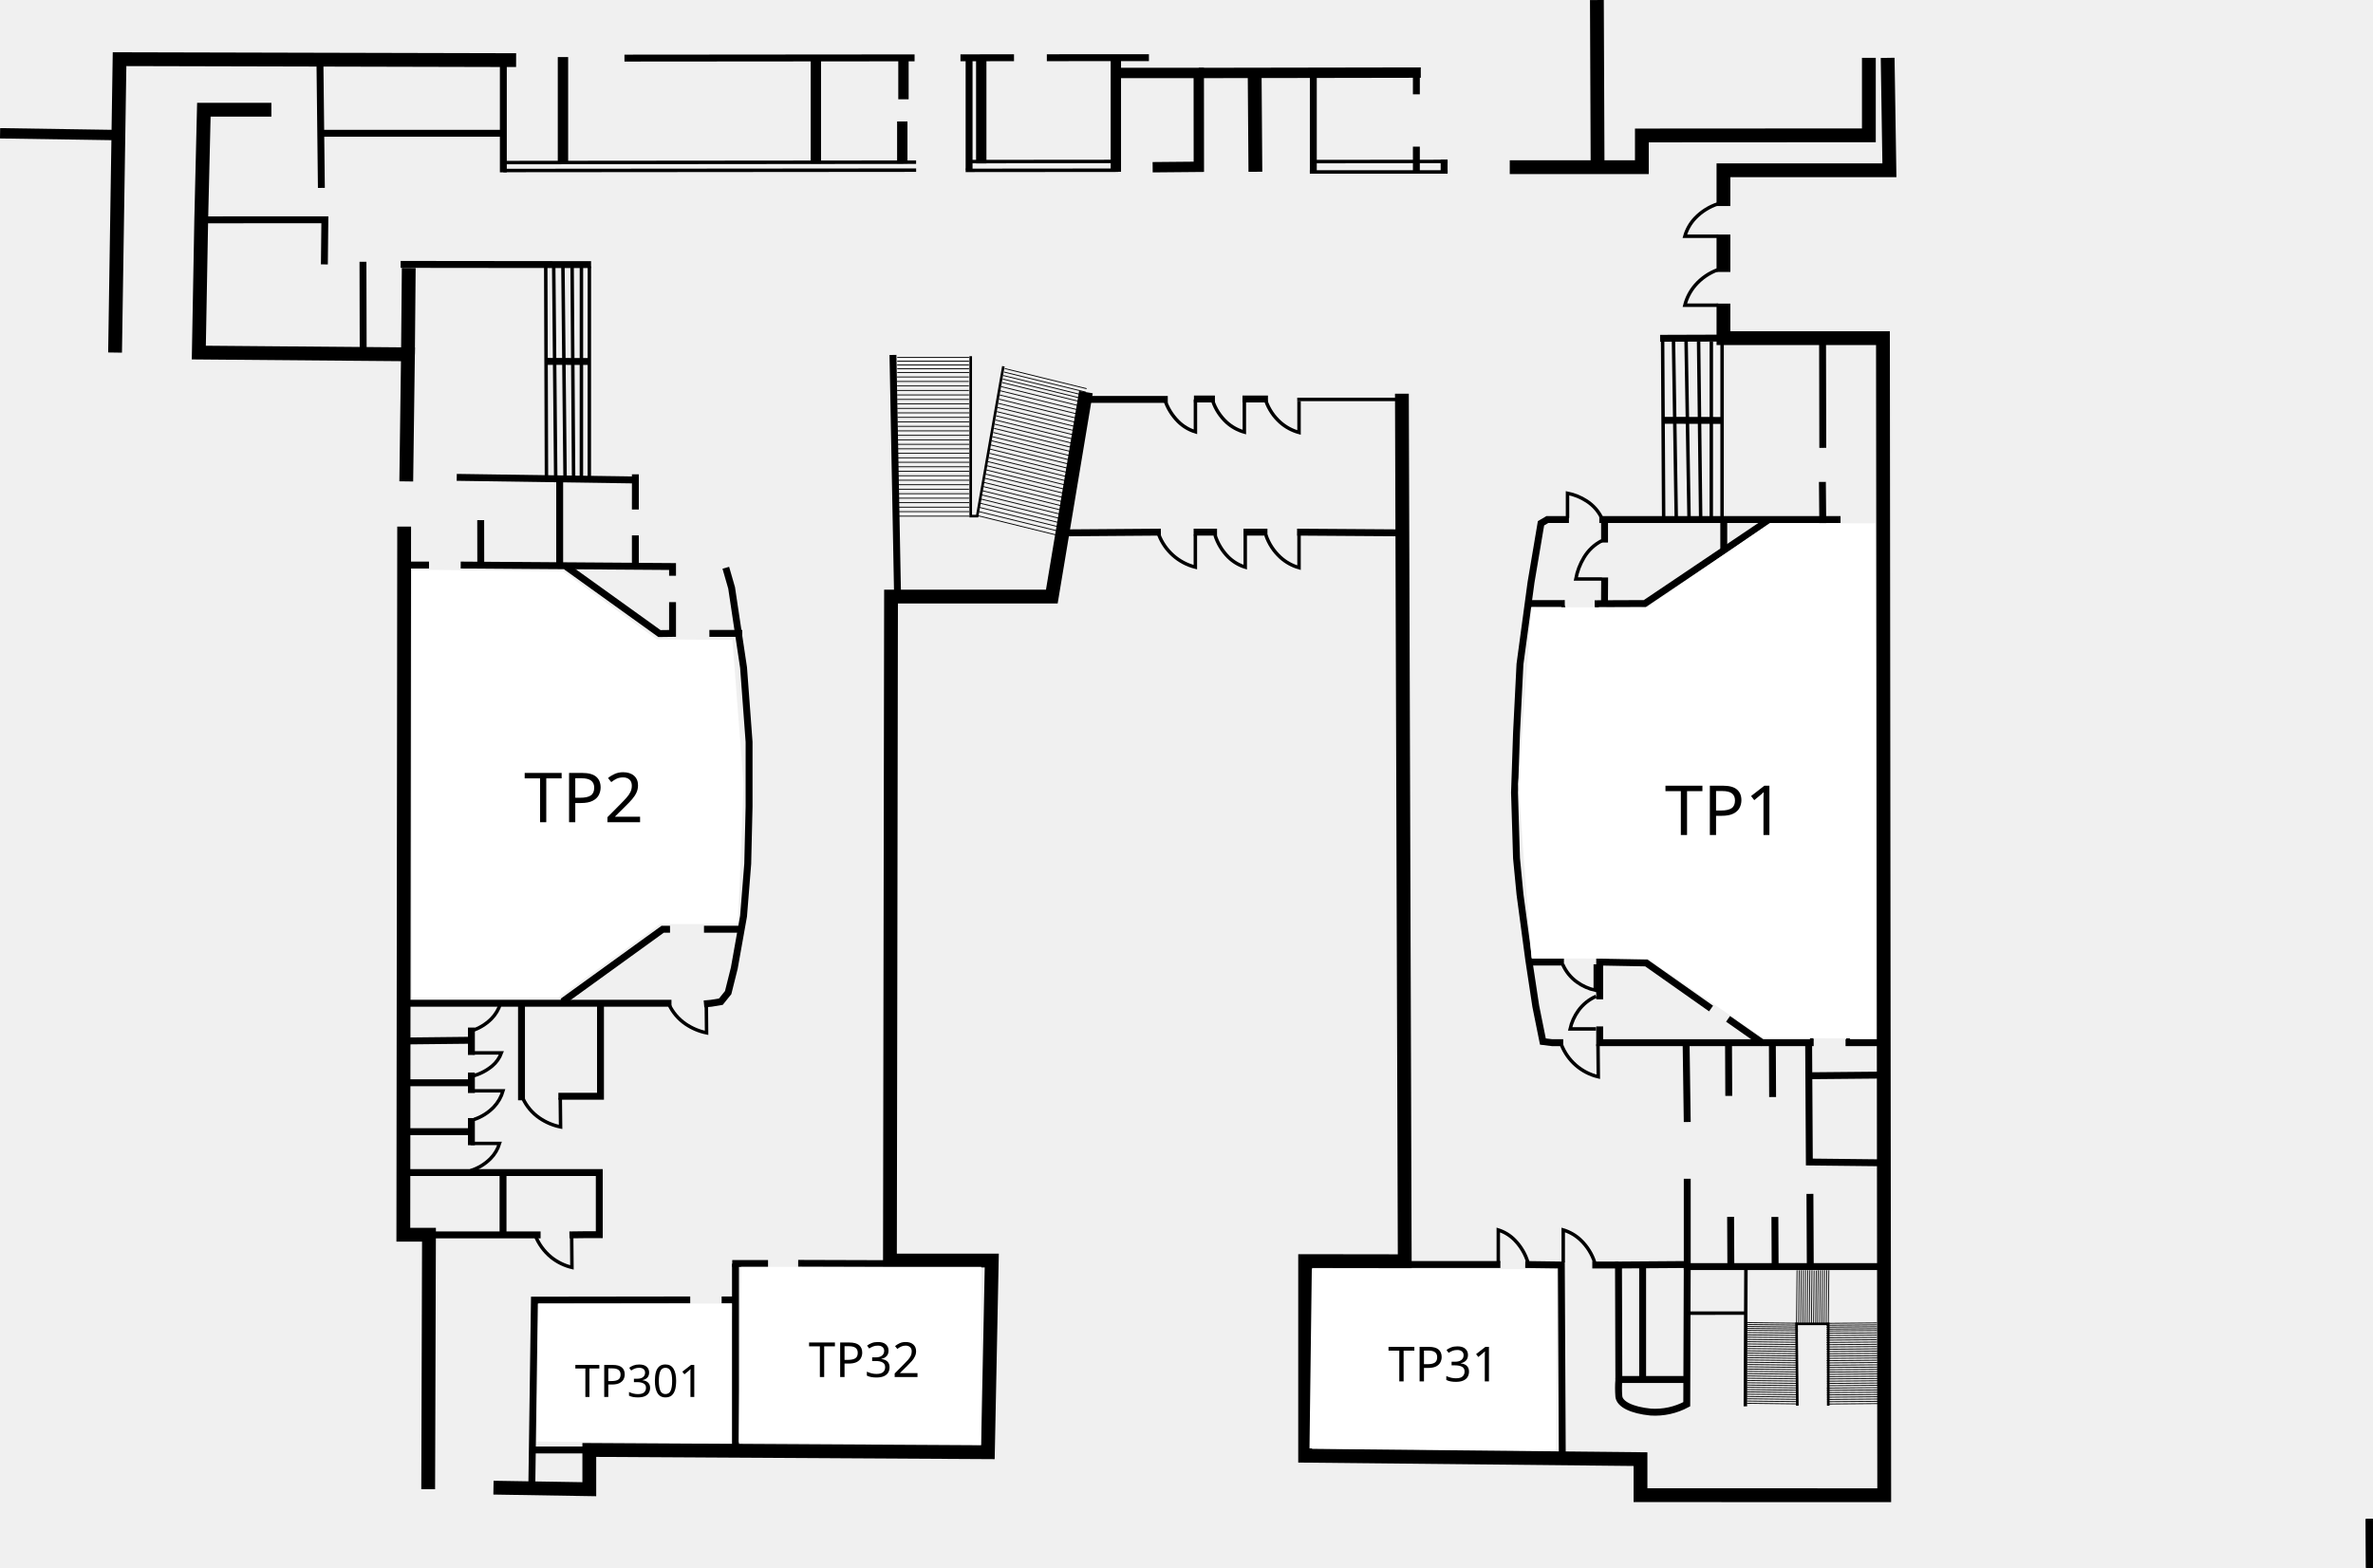
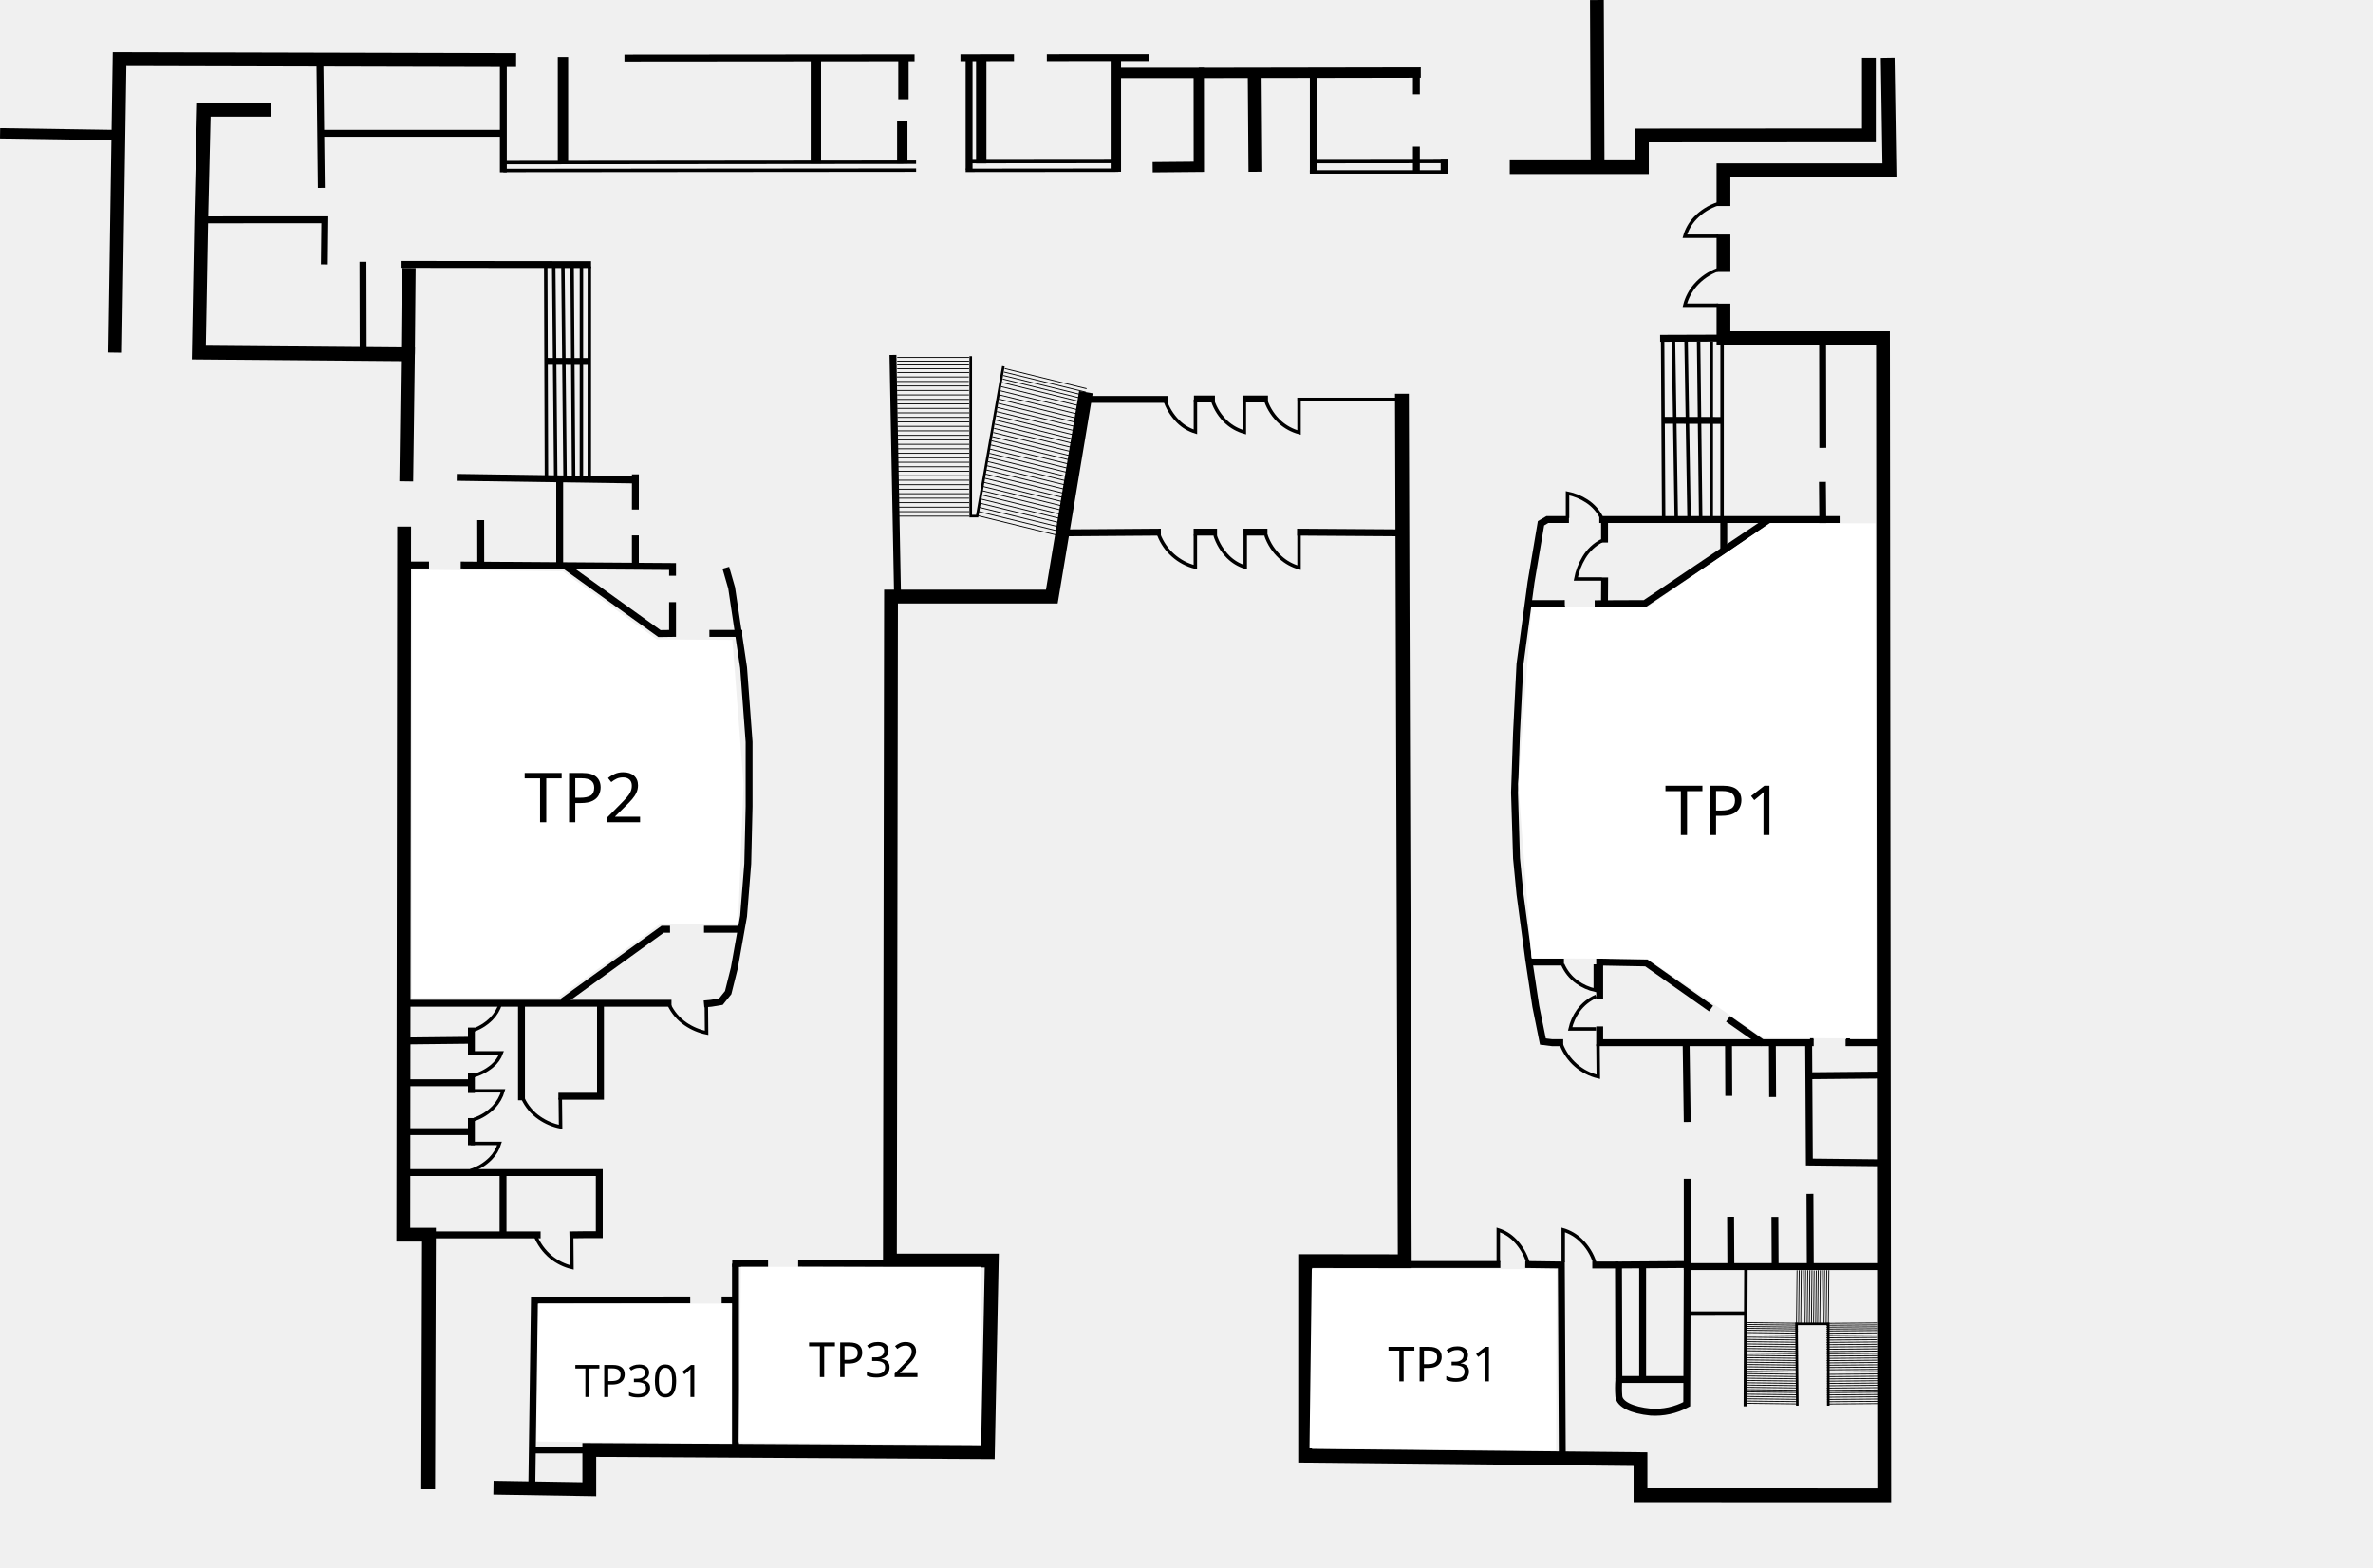
<svg xmlns="http://www.w3.org/2000/svg" id="Lager_2" data-name="Lager 2" viewBox="0 0 687.37 454.17">
  <defs>
    <style>
      .cls-1, .cls-2, .cls-3, .cls-4, .cls-5, .cls-6 {
        fill: none;
        stroke: #000;
        stroke-miterlimit: 10;
      }

      .cls-1 {
        stroke-width: 0.25px;
      }

      .cls-2 {
        stroke-width: 2px;
      }

      .cls-4 {
        stroke-width: 0.75px;
      }

      .cls-5 {
        stroke-width: 4px;
      }

      .cls-6 {
        stroke-width: 3px;
      }

      .cls-7 {
        fill: #fff;
      }

      .cls-8 {
        font-size: 20px;
      }

      .cls-10, .cls-8, .cls-9 {
        font-family: MyriadPro-Regular, Myriad Pro;
      }

      .cls-9 {
        font-size: 13px;
      }

      .cls-10 {
        font-size: 14px;
      }
    </style>
  </defs>
  <line class="cls-1" x1="280.75" y1="149.52" x2="259.94" y2="149.52" />
  <line class="cls-2" x1="171.21" y1="76.65" x2="116.05" y2="76.59" />
  <line class="cls-3" x1="498.82" y1="149.94" x2="498.83" y2="98.9" />
  <line class="cls-3" x1="495.69" y1="149.94" x2="495.71" y2="98.9" />
  <line class="cls-3" x1="492.62" y1="150.06" x2="492.02" y2="98.9" />
  <line class="cls-3" x1="489.25" y1="149.94" x2="488.4" y2="98.89" />
  <line class="cls-3" x1="485.55" y1="149.94" x2="484.75" y2="98.89" />
  <line class="cls-3" x1="481.9" y1="150.01" x2="481.6" y2="98.89" />
  <line class="cls-2" x1="499.23" y1="121.79" x2="481.6" y2="121.75" />
  <line class="cls-2" x1="527.88" y1="139.6" x2="527.99" y2="151.59" />
  <line class="cls-2" x1="527.99" y1="129.73" x2="527.93" y2="98.89" />
  <polyline class="cls-2" points="533.14 150.5 527.99 150.5 463.26 150.5" />
  <polyline class="cls-2" points="452.81 302.04 449.59 302.04 446.92 301.71 444.86 291.5 442.81 277.94 440.28 259.01 439.28 248.61 438.7 229.61 439.28 212.28 440.28 192.39 443.48 168.69 445.2 158.52 446.37 151.59 448.21 150.5 454.46 150.5" />
  <polyline class="cls-2" points="525.35 302.04 463.37 302.04 463.37 297.33" />
  <line class="cls-2" x1="534.59" y1="302.04" x2="545.8" y2="302.04" />
  <polyline class="cls-2" points="545.4 336.84 524.1 336.61 523.9 302.57" />
  <line class="cls-2" x1="523.9" y1="311.62" x2="546.78" y2="311.41" />
  <line class="cls-2" x1="488.41" y1="302.57" x2="488.73" y2="325.02" />
  <polyline class="cls-2" points="488.73 341.46 488.73 366.9 546.05 366.9" />
  <path class="cls-2" d="M502.14,562.19,502,602.05a19.4,19.4,0,0,1-10.44,2.28c-5.55-.55-9-2.3-9.23-4.53a32.3,32.3,0,0,1,0-4.91h19.15" transform="translate(-13.41 -195.28)" />
  <line class="cls-2" x1="475.81" y1="399.6" x2="475.81" y2="365.68" />
  <polyline class="cls-2" points="488.73 366.3 468.82 366.44 468.92 399.6" />
  <line class="cls-2" x1="468.82" y1="366.44" x2="461.23" y2="366.44" />
  <polyline class="cls-4" points="520.62 407.19 520.38 383.48 529.58 383.48 529.58 407.19" />
  <line class="cls-1" x1="520.61" y1="406.68" x2="505.97" y2="406.51" />
  <line class="cls-1" x1="520.62" y1="406.02" x2="505.98" y2="405.85" />
  <line class="cls-1" x1="520.61" y1="405.36" x2="505.97" y2="405.19" />
  <line class="cls-1" x1="520.62" y1="404.7" x2="505.98" y2="404.52" />
  <line class="cls-1" x1="520.61" y1="404.03" x2="505.97" y2="403.86" />
  <line class="cls-1" x1="520.62" y1="403.37" x2="505.98" y2="403.2" />
  <line class="cls-1" x1="520.61" y1="402.71" x2="505.97" y2="402.54" />
  <line class="cls-1" x1="520.61" y1="402.05" x2="505.97" y2="401.88" />
  <line class="cls-1" x1="520.68" y1="401.39" x2="506.04" y2="401.22" />
  <line class="cls-1" x1="520.68" y1="400.73" x2="506.04" y2="400.56" />
  <line class="cls-1" x1="520.67" y1="400.07" x2="506.03" y2="399.9" />
  <line class="cls-1" x1="520.68" y1="399.41" x2="506.04" y2="399.24" />
  <line class="cls-1" x1="520.71" y1="398.75" x2="506.07" y2="398.58" />
  <line class="cls-1" x1="520.72" y1="398.09" x2="506.08" y2="397.91" />
  <line class="cls-1" x1="520.71" y1="397.43" x2="506.07" y2="397.25" />
  <line class="cls-1" x1="520.71" y1="396.76" x2="506.07" y2="396.59" />
  <line class="cls-1" x1="520.7" y1="396.1" x2="506.07" y2="395.93" />
  <line class="cls-1" x1="520.71" y1="395.44" x2="506.07" y2="395.27" />
  <line class="cls-1" x1="520.7" y1="394.78" x2="506.06" y2="394.61" />
  <line class="cls-1" x1="520.71" y1="394.12" x2="506.07" y2="393.95" />
  <line class="cls-1" x1="520.77" y1="393.46" x2="506.13" y2="393.29" />
  <line class="cls-1" x1="520.78" y1="392.8" x2="506.14" y2="392.63" />
  <line class="cls-1" x1="520.77" y1="392.14" x2="506.13" y2="391.97" />
  <line class="cls-1" x1="520.78" y1="391.48" x2="506.14" y2="391.3" />
  <line class="cls-1" x1="520.74" y1="390.82" x2="506.1" y2="390.64" />
  <line class="cls-1" x1="520.75" y1="390.15" x2="506.11" y2="389.98" />
  <line class="cls-1" x1="520.74" y1="389.49" x2="506.1" y2="389.32" />
  <line class="cls-1" x1="520.75" y1="388.83" x2="506.11" y2="388.66" />
  <line class="cls-1" x1="520.74" y1="388.17" x2="506.1" y2="388" />
  <line class="cls-1" x1="520.74" y1="387.51" x2="506.1" y2="387.34" />
  <line class="cls-1" x1="520.73" y1="386.85" x2="506.09" y2="386.68" />
  <line class="cls-1" x1="520.74" y1="386.19" x2="506.1" y2="386.02" />
  <line class="cls-1" x1="520.8" y1="385.53" x2="506.16" y2="385.36" />
  <line class="cls-1" x1="520.8" y1="384.97" x2="506.16" y2="384.8" />
  <line class="cls-1" x1="520.79" y1="384.42" x2="506.15" y2="384.25" />
  <line class="cls-1" x1="520.8" y1="383.86" x2="506.16" y2="383.69" />
  <line class="cls-1" x1="520.82" y1="383.31" x2="506.18" y2="383.14" />
  <line class="cls-1" x1="543.9" y1="406.59" x2="529.26" y2="406.71" />
  <line class="cls-1" x1="543.89" y1="405.93" x2="529.25" y2="406.05" />
  <line class="cls-1" x1="543.87" y1="405.27" x2="529.23" y2="405.39" />
  <line class="cls-1" x1="543.86" y1="404.61" x2="529.22" y2="404.73" />
  <line class="cls-1" x1="543.84" y1="403.95" x2="529.2" y2="404.07" />
  <line class="cls-1" x1="543.84" y1="403.29" x2="529.2" y2="403.41" />
  <line class="cls-1" x1="543.82" y1="402.63" x2="529.18" y2="402.75" />
  <line class="cls-1" x1="543.81" y1="401.97" x2="529.17" y2="402.09" />
  <line class="cls-1" x1="543.87" y1="401.3" x2="529.23" y2="401.42" />
  <line class="cls-1" x1="543.86" y1="400.64" x2="529.22" y2="400.76" />
  <line class="cls-1" x1="543.84" y1="399.98" x2="529.2" y2="400.1" />
  <line class="cls-1" x1="543.84" y1="399.32" x2="529.2" y2="399.44" />
  <line class="cls-1" x1="543.85" y1="398.66" x2="529.21" y2="398.78" />
  <line class="cls-1" x1="543.85" y1="398" x2="529.21" y2="398.12" />
  <line class="cls-1" x1="543.83" y1="397.34" x2="529.19" y2="397.46" />
  <line class="cls-1" x1="543.82" y1="396.68" x2="529.18" y2="396.8" />
  <line class="cls-1" x1="543.8" y1="396.02" x2="529.16" y2="396.14" />
  <line class="cls-1" x1="543.8" y1="395.36" x2="529.16" y2="395.47" />
  <line class="cls-1" x1="543.78" y1="394.7" x2="529.14" y2="394.81" />
  <line class="cls-1" x1="543.77" y1="394.03" x2="529.13" y2="394.15" />
  <line class="cls-1" x1="543.83" y1="393.37" x2="529.19" y2="393.49" />
  <line class="cls-1" x1="543.82" y1="392.71" x2="529.18" y2="392.83" />
  <line class="cls-1" x1="543.8" y1="392.05" x2="529.16" y2="392.17" />
  <line class="cls-1" x1="543.8" y1="391.39" x2="529.16" y2="391.51" />
  <line class="cls-1" x1="543.75" y1="390.73" x2="529.11" y2="390.85" />
  <line class="cls-1" x1="543.75" y1="390.07" x2="529.11" y2="390.19" />
  <line class="cls-1" x1="543.72" y1="389.41" x2="529.08" y2="389.53" />
  <line class="cls-1" x1="543.72" y1="388.75" x2="529.08" y2="388.87" />
  <line class="cls-1" x1="543.7" y1="388.09" x2="529.06" y2="388.2" />
  <line class="cls-1" x1="543.69" y1="387.43" x2="529.05" y2="387.54" />
  <line class="cls-1" x1="543.67" y1="386.76" x2="529.03" y2="386.88" />
  <line class="cls-1" x1="543.67" y1="386.1" x2="529.03" y2="386.22" />
  <line class="cls-1" x1="543.72" y1="385.44" x2="529.08" y2="385.56" />
  <line class="cls-1" x1="543.71" y1="384.89" x2="529.07" y2="385.01" />
  <line class="cls-1" x1="543.69" y1="384.33" x2="529.05" y2="384.45" />
  <line class="cls-1" x1="543.69" y1="383.78" x2="529.05" y2="383.9" />
  <line class="cls-1" x1="543.7" y1="383.22" x2="529.06" y2="383.34" />
  <line class="cls-1" x1="520.38" y1="383.64" x2="520.54" y2="367.97" />
  <line class="cls-1" x1="521" y1="383.65" x2="521.16" y2="367.98" />
  <line class="cls-1" x1="521.61" y1="383.64" x2="521.77" y2="367.96" />
  <line class="cls-1" x1="522.23" y1="383.64" x2="522.39" y2="367.97" />
  <line class="cls-1" x1="522.85" y1="383.63" x2="523.01" y2="367.96" />
  <line class="cls-1" x1="523.47" y1="383.64" x2="523.63" y2="367.97" />
  <line class="cls-1" x1="524.08" y1="383.63" x2="524.24" y2="367.96" />
  <line class="cls-1" x1="524.7" y1="383.64" x2="524.86" y2="367.97" />
  <line class="cls-1" x1="525.32" y1="383.71" x2="525.48" y2="368.04" />
  <line class="cls-1" x1="525.94" y1="383.71" x2="526.1" y2="368.04" />
  <line class="cls-1" x1="526.5" y1="383.63" x2="526.66" y2="367.96" />
  <line class="cls-1" x1="527.12" y1="383.64" x2="527.28" y2="367.97" />
  <line class="cls-1" x1="527.74" y1="383.63" x2="527.9" y2="367.95" />
  <line class="cls-1" x1="528.35" y1="383.63" x2="528.51" y2="367.96" />
  <line class="cls-1" x1="528.97" y1="383.62" x2="529.13" y2="367.95" />
  <line class="cls-1" x1="529.59" y1="383.63" x2="529.75" y2="367.96" />
  <line class="cls-3" x1="505.56" y1="407.38" x2="505.73" y2="367.65" />
  <line class="cls-3" x1="489.09" y1="380.39" x2="505.67" y2="380.38" />
  <line class="cls-2" x1="408.17" y1="366.3" x2="434.6" y2="366.3" />
  <polyline class="cls-2" points="441.81 366.3 452.26 366.44 452.54 422.68" />
  <polyline class="cls-2" points="463.37 289.48 463.37 278.69 476.88 278.94 495.63 292.15" />
  <line class="cls-2" x1="500.55" y1="295.14" x2="510.67" y2="302.23" />
  <line class="cls-2" x1="453.01" y1="278.69" x2="442.67" y2="278.69" />
  <line class="cls-2" x1="442.65" y1="174.85" x2="453.26" y2="174.83" />
  <polyline class="cls-2" points="461.92 174.89 476.45 174.83 512.59 150.5" />
  <line class="cls-2" x1="464.76" y1="174.89" x2="464.81" y2="167.28" />
  <line class="cls-2" x1="464.78" y1="150.87" x2="464.78" y2="157.16" />
  <line class="cls-2" x1="499.31" y1="150.87" x2="499.31" y2="159.06" />
  <line class="cls-2" x1="309.09" y1="154.35" x2="336.26" y2="154.15" />
  <line class="cls-2" x1="345.75" y1="154.15" x2="352.53" y2="154.15" />
  <line class="cls-2" x1="360.19" y1="154.15" x2="367.13" y2="154.15" />
  <line class="cls-2" x1="375.71" y1="154.15" x2="405.31" y2="154.35" />
  <line class="cls-2" x1="315.84" y1="115.7" x2="338.26" y2="115.7" />
  <line class="cls-2" x1="345.84" y1="115.58" x2="351.92" y2="115.58" />
  <line class="cls-2" x1="359.9" y1="115.58" x2="367.28" y2="115.58" />
  <line class="cls-3" x1="375.76" y1="115.7" x2="405.31" y2="115.7" />
  <path class="cls-3" d="M359.66,350.2l0,9.37a15.32,15.32,0,0,1-10.6-9.43" transform="translate(-13.41 -195.28)" />
  <path class="cls-3" d="M374.11,350.34l0,9.23a12,12,0,0,1-4.92-2.94,15.59,15.59,0,0,1-3.83-6.34" transform="translate(-13.41 -195.28)" />
  <path class="cls-3" d="M389.69,350.34l0,9.38a13.44,13.44,0,0,1-5.4-3,15.46,15.46,0,0,1-4.2-6.44" transform="translate(-13.41 -195.28)" />
  <line class="cls-2" x1="184.27" y1="139.04" x2="132.3" y2="138.28" />
  <line class="cls-2" x1="162.12" y1="138.72" x2="162.12" y2="164.11" />
  <polyline class="cls-2" points="133.45 163.68 194.5 164.11 194.81 164.11 194.81 166.79" />
  <polyline class="cls-2" points="163.97 164.11 191.02 183.53 194.81 183.48 194.81 174.43" />
  <line class="cls-2" x1="205.48" y1="183.48" x2="215.01" y2="183.48" />
  <line class="cls-2" x1="139.26" y1="163.05" x2="139.24" y2="150.67" />
  <line class="cls-2" x1="118.97" y1="163.68" x2="124.27" y2="163.68" />
  <line class="cls-2" x1="184.05" y1="137.4" x2="184.04" y2="147.59" />
  <line class="cls-2" x1="184.04" y1="155.09" x2="184.04" y2="163.4" />
  <polyline class="cls-2" points="210.24 164.47 211.92 170.29 215.38 193.39 216.98 214.94 216.98 233.61 216.59 250.21 215.38 265.38 212.7 280.42 210.92 287.54 208.81 290.16 206.03 290.62 203.92 290.82" />
  <line class="cls-2" x1="194.5" y1="290.62" x2="117.68" y2="290.62" />
  <polyline class="cls-2" points="173.94 290.66 173.94 317.56 161.74 317.56" />
  <line class="cls-2" x1="151.06" y1="290.82" x2="151.06" y2="318.73" />
  <path class="cls-2" d="M178.36,553c2.64-.06,5.64-.06,8.64-.06v-18H131.34" transform="translate(-13.41 -195.28)" />
  <path class="cls-2" d="M138.85,553H170" transform="translate(-13.41 -195.28)" />
  <line class="cls-2" x1="145.71" y1="339.62" x2="145.71" y2="358.03" />
  <line class="cls-2" x1="136.55" y1="331.74" x2="136.55" y2="323.88" />
  <line class="cls-2" x1="136.55" y1="316.62" x2="136.55" y2="310.69" />
  <line class="cls-2" x1="136.55" y1="305.6" x2="136.55" y2="297.66" />
  <line class="cls-2" x1="136.55" y1="327.81" x2="117.93" y2="327.81" />
  <line class="cls-2" x1="136.55" y1="313.65" x2="117.68" y2="313.65" />
  <line class="cls-2" x1="136.55" y1="301.34" x2="116.83" y2="301.55" />
  <line class="cls-1" x1="280.75" y1="148.21" x2="259.94" y2="148.21" />
  <line class="cls-1" x1="280.73" y1="146.91" x2="259.92" y2="146.91" />
  <line class="cls-1" x1="280.73" y1="145.61" x2="259.92" y2="145.61" />
  <line class="cls-1" x1="280.7" y1="144.31" x2="259.89" y2="144.31" />
  <line class="cls-1" x1="280.7" y1="143.01" x2="259.89" y2="143.01" />
  <line class="cls-1" x1="280.68" y1="141.71" x2="259.87" y2="141.71" />
  <line class="cls-1" x1="280.68" y1="140.41" x2="259.87" y2="140.41" />
  <line class="cls-1" x1="280.76" y1="139.11" x2="259.95" y2="139.11" />
  <line class="cls-1" x1="280.76" y1="137.81" x2="259.95" y2="137.81" />
  <line class="cls-1" x1="280.74" y1="136.51" x2="259.93" y2="136.51" />
  <line class="cls-1" x1="280.74" y1="135.21" x2="259.93" y2="135.21" />
  <line class="cls-1" x1="280.77" y1="133.91" x2="259.96" y2="133.91" />
  <line class="cls-1" x1="280.77" y1="132.61" x2="259.96" y2="132.61" />
  <line class="cls-1" x1="280.75" y1="131.31" x2="259.94" y2="131.31" />
  <line class="cls-1" x1="280.75" y1="130.01" x2="259.94" y2="130.01" />
  <line class="cls-1" x1="280.73" y1="128.71" x2="259.92" y2="128.71" />
  <line class="cls-1" x1="280.73" y1="127.41" x2="259.92" y2="127.41" />
  <line class="cls-1" x1="280.7" y1="126.11" x2="259.89" y2="126.11" />
  <line class="cls-1" x1="280.7" y1="124.81" x2="259.89" y2="124.81" />
  <line class="cls-1" x1="280.78" y1="123.5" x2="259.97" y2="123.5" />
  <line class="cls-1" x1="280.78" y1="122.2" x2="259.97" y2="122.2" />
  <line class="cls-1" x1="280.76" y1="120.9" x2="259.95" y2="120.9" />
  <line class="cls-1" x1="280.76" y1="119.6" x2="259.95" y2="119.6" />
  <line class="cls-1" x1="280.7" y1="118.3" x2="259.89" y2="118.3" />
  <line class="cls-1" x1="280.7" y1="117" x2="259.89" y2="117" />
  <line class="cls-1" x1="280.68" y1="115.7" x2="259.87" y2="115.7" />
  <line class="cls-1" x1="280.68" y1="114.4" x2="259.87" y2="114.4" />
  <line class="cls-1" x1="280.66" y1="113.1" x2="259.85" y2="113.1" />
  <line class="cls-1" x1="280.66" y1="111.8" x2="259.85" y2="111.8" />
  <line class="cls-1" x1="280.63" y1="110.5" x2="259.82" y2="110.5" />
  <line class="cls-1" x1="280.63" y1="109.2" x2="259.82" y2="109.2" />
  <line class="cls-1" x1="280.71" y1="107.9" x2="259.9" y2="107.9" />
  <line class="cls-1" x1="280.7" y1="106.81" x2="259.89" y2="106.81" />
  <line class="cls-1" x1="280.68" y1="105.72" x2="259.87" y2="105.72" />
  <line class="cls-1" x1="280.69" y1="104.63" x2="259.88" y2="104.63" />
  <line class="cls-1" x1="280.7" y1="103.54" x2="259.89" y2="103.54" />
  <line class="cls-1" x1="306.98" y1="155.22" x2="283.27" y2="149.39" />
  <line class="cls-1" x1="307.2" y1="154.01" x2="283.49" y2="148.18" />
  <line class="cls-1" x1="307.4" y1="152.8" x2="283.68" y2="146.97" />
  <line class="cls-1" x1="307.62" y1="151.6" x2="283.9" y2="145.77" />
  <line class="cls-1" x1="307.82" y1="150.39" x2="284.1" y2="144.55" />
  <line class="cls-1" x1="308.04" y1="149.18" x2="284.32" y2="143.35" />
  <line class="cls-1" x1="308.23" y1="147.97" x2="284.51" y2="142.14" />
  <line class="cls-1" x1="308.45" y1="146.76" x2="284.74" y2="140.93" />
  <line class="cls-1" x1="308.77" y1="145.58" x2="285.05" y2="139.75" />
  <line class="cls-1" x1="308.99" y1="144.37" x2="285.27" y2="138.54" />
  <line class="cls-1" x1="309.18" y1="143.16" x2="285.46" y2="137.33" />
  <line class="cls-1" x1="309.4" y1="141.96" x2="285.69" y2="136.13" />
  <line class="cls-1" x1="309.66" y1="140.76" x2="285.94" y2="134.93" />
  <line class="cls-1" x1="309.88" y1="139.56" x2="286.17" y2="133.73" />
  <line class="cls-1" x1="310.08" y1="138.34" x2="286.36" y2="132.51" />
  <line class="cls-1" x1="310.3" y1="137.14" x2="286.58" y2="131.31" />
  <line class="cls-1" x1="310.49" y1="135.93" x2="286.78" y2="130.1" />
  <line class="cls-1" x1="310.71" y1="134.72" x2="287" y2="128.89" />
  <line class="cls-1" x1="310.91" y1="133.51" x2="287.19" y2="127.68" />
  <line class="cls-1" x1="311.13" y1="132.31" x2="287.41" y2="126.48" />
  <line class="cls-1" x1="311.44" y1="131.12" x2="287.73" y2="125.29" />
  <line class="cls-1" x1="311.66" y1="129.92" x2="287.95" y2="124.09" />
  <line class="cls-1" x1="311.86" y1="128.71" x2="288.14" y2="122.87" />
  <line class="cls-1" x1="312.08" y1="127.5" x2="288.36" y2="121.67" />
  <line class="cls-1" x1="312.23" y1="126.28" x2="288.52" y2="120.45" />
  <line class="cls-1" x1="312.46" y1="125.07" x2="288.74" y2="119.24" />
  <line class="cls-1" x1="312.65" y1="123.86" x2="288.93" y2="118.03" />
  <line class="cls-1" x1="312.87" y1="122.66" x2="289.15" y2="116.83" />
  <line class="cls-1" x1="313.07" y1="121.45" x2="289.35" y2="115.62" />
  <line class="cls-1" x1="313.29" y1="120.24" x2="289.57" y2="114.41" />
  <line class="cls-1" x1="313.48" y1="119.03" x2="289.77" y2="113.2" />
  <line class="cls-1" x1="313.7" y1="117.82" x2="289.99" y2="111.99" />
  <line class="cls-1" x1="314.02" y1="116.64" x2="290.3" y2="110.81" />
  <line class="cls-1" x1="314.19" y1="115.63" x2="290.47" y2="109.8" />
  <line class="cls-1" x1="314.35" y1="114.61" x2="290.63" y2="108.78" />
  <line class="cls-1" x1="314.55" y1="113.6" x2="290.83" y2="107.77" />
  <line class="cls-1" x1="314.75" y1="112.59" x2="291.03" y2="106.76" />
  <polyline class="cls-4" points="281.18 103.18 281.18 149.51 283.05 149.51 290.64 106.1" />
  <polyline class="cls-5" points="314.55 113.6 304.67 172.82 258.1 172.82 257.78 365.15 287.28 365.15 286.16 420.67 170.7 420.02 170.7 431.39 142.94 430.94" />
  <polyline class="cls-5" points="124.03 431.39 124.26 357.67 116.83 357.67 117.07 152.54" />
  <polyline class="cls-5" points="117.68 139.45 118.17 102.64 57.59 102.13 58.29 63.61 59.05 31.78 78.61 31.78" />
  <line class="cls-5" x1="118.17" y1="102.64" x2="118.4" y2="77.63" />
  <line class="cls-3" x1="170.7" y1="138.57" x2="170.72" y2="77.19" />
  <line class="cls-3" x1="168.41" y1="138.57" x2="168.42" y2="77.19" />
  <line class="cls-3" x1="166.15" y1="138.71" x2="165.72" y2="77.19" />
  <line class="cls-3" x1="163.68" y1="138.57" x2="163.06" y2="77.19" />
  <line class="cls-3" x1="160.97" y1="138.57" x2="160.39" y2="77.19" />
  <line class="cls-3" x1="158.29" y1="138.66" x2="158.08" y2="77.19" />
  <line class="cls-2" x1="171" y1="104.72" x2="158.07" y2="104.68" />
  <line class="cls-2" x1="258.66" y1="102.82" x2="259.97" y2="171.54" />
  <polyline class="cls-2" points="199.93 376.56 154.8 376.62 154.05 430.25" />
  <line class="cls-2" x1="171.57" y1="420.02" x2="154.99" y2="420.02" />
  <line class="cls-2" x1="213.04" y1="420.57" x2="213.04" y2="366.05" />
  <line class="cls-2" x1="231.2" y1="365.97" x2="257.78" y2="366.05" />
  <line class="cls-2" x1="222.47" y1="366.01" x2="212.11" y2="366.01" />
  <line class="cls-2" x1="209.03" y1="376.56" x2="213.51" y2="376.56" />
  <polyline class="cls-5" points="406.08 114.05 406.9 365.35 378.05 365.31 378.05 421.69 475.19 422.68 475.19 433.12 545.79 433.13 545.42 97.96 499.22 97.96 499.22 87.94" />
  <line class="cls-5" x1="499.22" y1="78.78" x2="499.22" y2="67.94" />
  <polyline class="cls-5" points="499.22 59.68 499.22 49.32 547.29 49.32 546.78 16.76" />
  <polyline class="cls-5" points="541.34 16.76 541.34 39.2 475.59 39.24 475.59 48.43 437.32 48.43" />
  <line class="cls-5" x1="462.76" y1="48.43" x2="462.56" y2="0.01" />
  <path class="cls-3" d="M359.68,311l0,9.37a12,12,0,0,1-5-3,15.7,15.7,0,0,1-3.91-6.45" transform="translate(-13.41 -195.28)" />
  <path class="cls-3" d="M373.85,311.45l0,9a12.8,12.8,0,0,1-5.15-2.85,15,15,0,0,1-4-6.16" transform="translate(-13.41 -195.28)" />
  <path class="cls-3" d="M389.69,311.45l0,9.11a13.63,13.63,0,0,1-5.4-2.9,15,15,0,0,1-4.2-6.26" transform="translate(-13.41 -195.28)" />
  <path class="cls-3" d="M447.41,560.93v-9.36a11.53,11.53,0,0,1,4.82,3A15.77,15.77,0,0,1,456,561" transform="translate(-13.41 -195.28)" />
  <path class="cls-3" d="M466.22,560.93v-9.36a12.43,12.43,0,0,1,5.12,3,15.48,15.48,0,0,1,4,6.43" transform="translate(-13.41 -195.28)" />
  <path class="cls-3" d="M476.29,497.78l.09,9.42a15.23,15.23,0,0,1-10.71-9.35" transform="translate(-13.41 -195.28)" />
  <path class="cls-3" d="M475.72,493.33h-7.5a14.43,14.43,0,0,1,2.38-5.3,12.51,12.51,0,0,1,5.14-4.14" transform="translate(-13.41 -195.28)" />
  <path class="cls-3" d="M475.5,474.63v7.5a14.31,14.31,0,0,1-5.3-2.37,12.35,12.35,0,0,1-4.14-5.15" transform="translate(-13.41 -195.28)" />
  <path class="cls-3" d="M476,370.75l.05,7.48a15.53,15.53,0,0,1-5.58-2.33,12.56,12.56,0,0,1-4.38-5.1" transform="translate(-13.41 -195.28)" />
  <path class="cls-3" d="M477.36,363h-7.5a18.51,18.51,0,0,1,2.37-6.23,12.91,12.91,0,0,1,5.15-4.85" transform="translate(-13.41 -195.28)" />
  <path class="cls-3" d="M467.46,345.33v-7.17a15.75,15.75,0,0,1,5.57,2.27,12.12,12.12,0,0,1,4.35,4.92" transform="translate(-13.41 -195.28)" />
  <line class="cls-2" x1="498.83" y1="97.94" x2="480.87" y2="98" />
  <path class="cls-3" d="M511.1,263.71l-9.65,0a12.67,12.67,0,0,1,3-5.26,16.12,16.12,0,0,1,6.6-4.13" transform="translate(-13.41 -195.28)" />
  <path class="cls-3" d="M511.11,283.69l-9.66,0a14.3,14.3,0,0,1,3-5.77,15.88,15.88,0,0,1,6.62-4.53" transform="translate(-13.41 -195.28)" />
  <path class="cls-3" d="M538.2,496.49v-9.42a15.42,15.42,0,0,1,6,3,15.62,15.62,0,0,1,4.66,6.47" transform="translate(-13.41 -195.28)" />
  <path class="cls-3" d="M179,553l.08,9.42a15.27,15.27,0,0,1-6-2.93A15.55,15.55,0,0,1,168.4,553" transform="translate(-13.41 -195.28)" />
  <path class="cls-3" d="M149.74,526.5h8.37a10.66,10.66,0,0,1-2.65,4.43,14.05,14.05,0,0,1-5.74,3.46" transform="translate(-13.41 -195.28)" />
  <path class="cls-3" d="M150.75,511.27h8.37a11.38,11.38,0,0,1-2.65,4.66,14,14,0,0,1-5.74,3.63" transform="translate(-13.41 -195.28)" />
  <path class="cls-3" d="M150.28,500.28h8.37a9,9,0,0,1-2.65,3.77,14.86,14.86,0,0,1-5.74,2.95" transform="translate(-13.41 -195.28)" />
  <path class="cls-3" d="M150,486h8.37a10.84,10.84,0,0,1-2.65,4.43,14.07,14.07,0,0,1-5.74,3.45" transform="translate(-13.41 -195.28)" />
  <path class="cls-3" d="M175.7,513.36l.09,8.36a16.45,16.45,0,0,1-6.11-2.58,14,14,0,0,1-4.81-5.69" transform="translate(-13.41 -195.28)" />
  <path class="cls-3" d="M218,486.1l.08,8.37a16.66,16.66,0,0,1-6.1-2.58,14,14,0,0,1-4.81-5.69" transform="translate(-13.41 -195.28)" />
  <polyline class="cls-5" points="33.33 102.13 34.63 17.14 149.5 17.42" />
  <line class="cls-6" x1="33.98" y1="39.13" x2="0.02" y2="38.61" />
  <line class="cls-2" x1="145.8" y1="17.64" x2="145.8" y2="49.92" />
  <line class="cls-3" x1="145.8" y1="47.09" x2="265.36" y2="46.98" />
  <line class="cls-3" x1="145.8" y1="49.39" x2="265.37" y2="49.29" />
  <line class="cls-6" x1="163.07" y1="16.53" x2="163.07" y2="47.03" />
  <line class="cls-6" x1="236.33" y1="16.83" x2="236.33" y2="47.33" />
  <line class="cls-2" x1="180.88" y1="16.83" x2="264.92" y2="16.76" />
  <line class="cls-6" x1="284.23" y1="16.83" x2="284.23" y2="47.33" />
  <line class="cls-2" x1="280.71" y1="16.83" x2="280.71" y2="49.11" />
  <line class="cls-3" x1="279.71" y1="49.35" x2="323.94" y2="49.31" />
  <line class="cls-3" x1="280.13" y1="46.81" x2="324.36" y2="46.77" />
  <line class="cls-2" x1="278.21" y1="16.74" x2="293.72" y2="16.73" />
  <line class="cls-2" x1="303.23" y1="16.72" x2="332.8" y2="16.7" />
  <line class="cls-6" x1="323.22" y1="16.83" x2="323.22" y2="49.76" />
  <polyline class="cls-6" points="333.88 48.44 347.26 48.32 347.24 21.14 323.94 21.14" />
  <line class="cls-6" x1="347.24" y1="21.14" x2="411.55" y2="21.03" />
  <line class="cls-2" x1="380.42" y1="21.14" x2="380.42" y2="49.88" />
  <line class="cls-5" x1="363.43" y1="21.56" x2="363.64" y2="49.76" />
  <line class="cls-3" x1="379.41" y1="49.81" x2="419.32" y2="49.81" />
  <line class="cls-2" x1="410.27" y1="42.48" x2="410.27" y2="50.05" />
  <line class="cls-2" x1="410.27" y1="20.51" x2="410.27" y2="27.32" />
  <line class="cls-2" x1="418.31" y1="46.26" x2="418.31" y2="50.16" />
  <polyline class="cls-2" points="59.05 63.68 94.1 63.67 93.96 76.59" />
  <line class="cls-2" x1="105.14" y1="75.83" x2="105.2" y2="102.82" />
  <line class="cls-2" x1="92.66" y1="16.58" x2="93.09" y2="54.43" />
  <line class="cls-2" x1="93.25" y1="38.61" x2="145.8" y2="38.61" />
  <polyline class="cls-2" points="194.08 269.18 191.94 269.19 163.45 289.78 163.45 290.66" />
  <line class="cls-2" x1="203.92" y1="269.18" x2="214.33" y2="269.18" />
  <line class="cls-2" x1="501.29" y1="352.49" x2="501.36" y2="366.63" />
-   <line class="cls-2" x1="686.3" y1="440.02" x2="686.37" y2="454.16" />
-   <line class="cls-2" x1="686.3" y1="440.02" x2="686.37" y2="454.16" />
-   <line class="cls-2" x1="686.3" y1="440.02" x2="686.37" y2="454.16" />
  <line class="cls-2" x1="514.12" y1="352.52" x2="514.19" y2="366.66" />
  <line class="cls-2" x1="524.27" y1="345.84" x2="524.37" y2="366.66" />
  <line class="cls-2" x1="500.69" y1="302.42" x2="500.76" y2="317.45" />
  <line class="cls-2" x1="513.39" y1="302.76" x2="513.46" y2="317.79" />
  <polygon id="TP1" class="cls-7" points="443.62 175.9 477.04 175.96 512.59 151.56 543.22 151.59 543.36 300.82 510.78 300.7 477.26 277.77 443.62 277.58 439.78 227.12 443.62 175.9" />
  <polygon id="TP2" class="cls-7" points="119.4 165.03 119.3 289.06 161.74 288.96 191.23 267.67 213.78 267.67 215.38 227.19 212.14 185.35 190.27 185.22 163.03 165.47 119.4 165.03" />
  <line class="cls-6" x1="261.36" y1="35.18" x2="261.36" y2="47.33" />
  <line class="cls-6" x1="261.7" y1="16.61" x2="261.7" y2="28.76" />
  <line class="cls-3" x1="379.53" y1="46.81" x2="419.31" y2="46.77" />
  <polygon id="TP32" class="cls-7" points="214.64 366.98 284.23 366.98 284.09 418.51 213.99 417.83 214.64 366.98" />
  <polygon id="TP31" class="cls-7" points="379.98 367.65 450.9 367.65 450.75 420.26 379.31 419.56 379.98 367.65" />
  <text class="cls-8" transform="translate(151.78 238.18)">TP2</text>
  <polygon id="TP301" class="cls-7" points="155.96 377.61 212 377.61 211.89 418.11 155.43 417.57 155.96 377.61" />
  <text class="cls-9" transform="translate(166.53 404.67)">TP301</text>
  <text class="cls-10" transform="translate(234.22 398.89)">TP32</text>
  <text class="cls-10" transform="translate(402.06 400.15)">TP31</text>
  <text class="cls-8" transform="translate(482.22 241.88)">TP1</text>
</svg>
